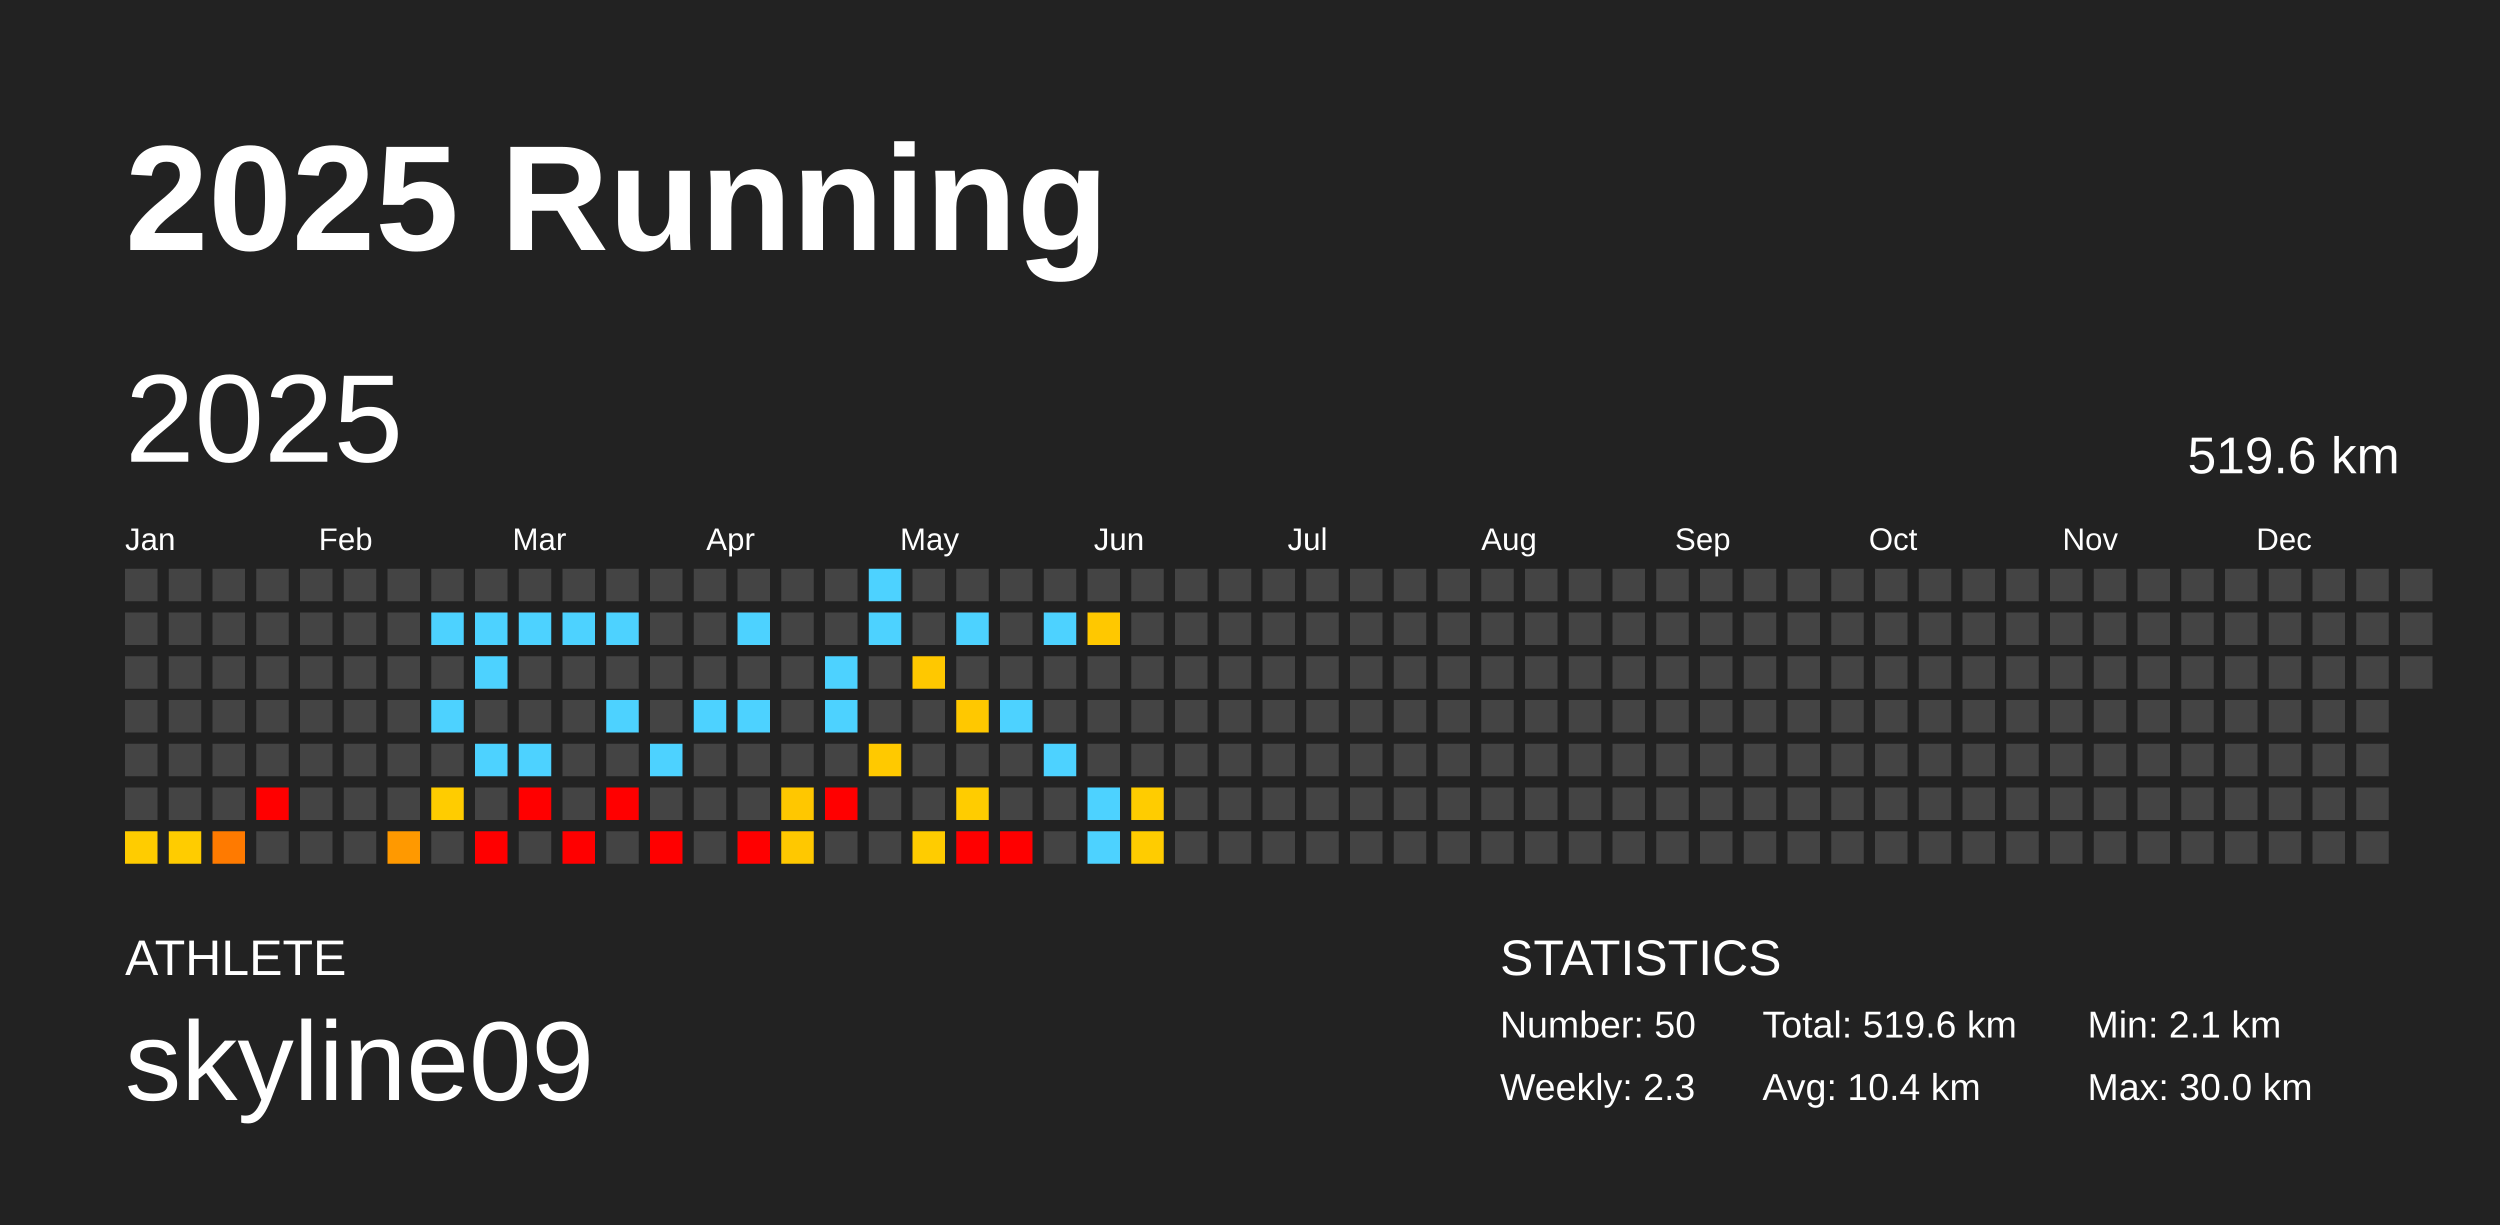
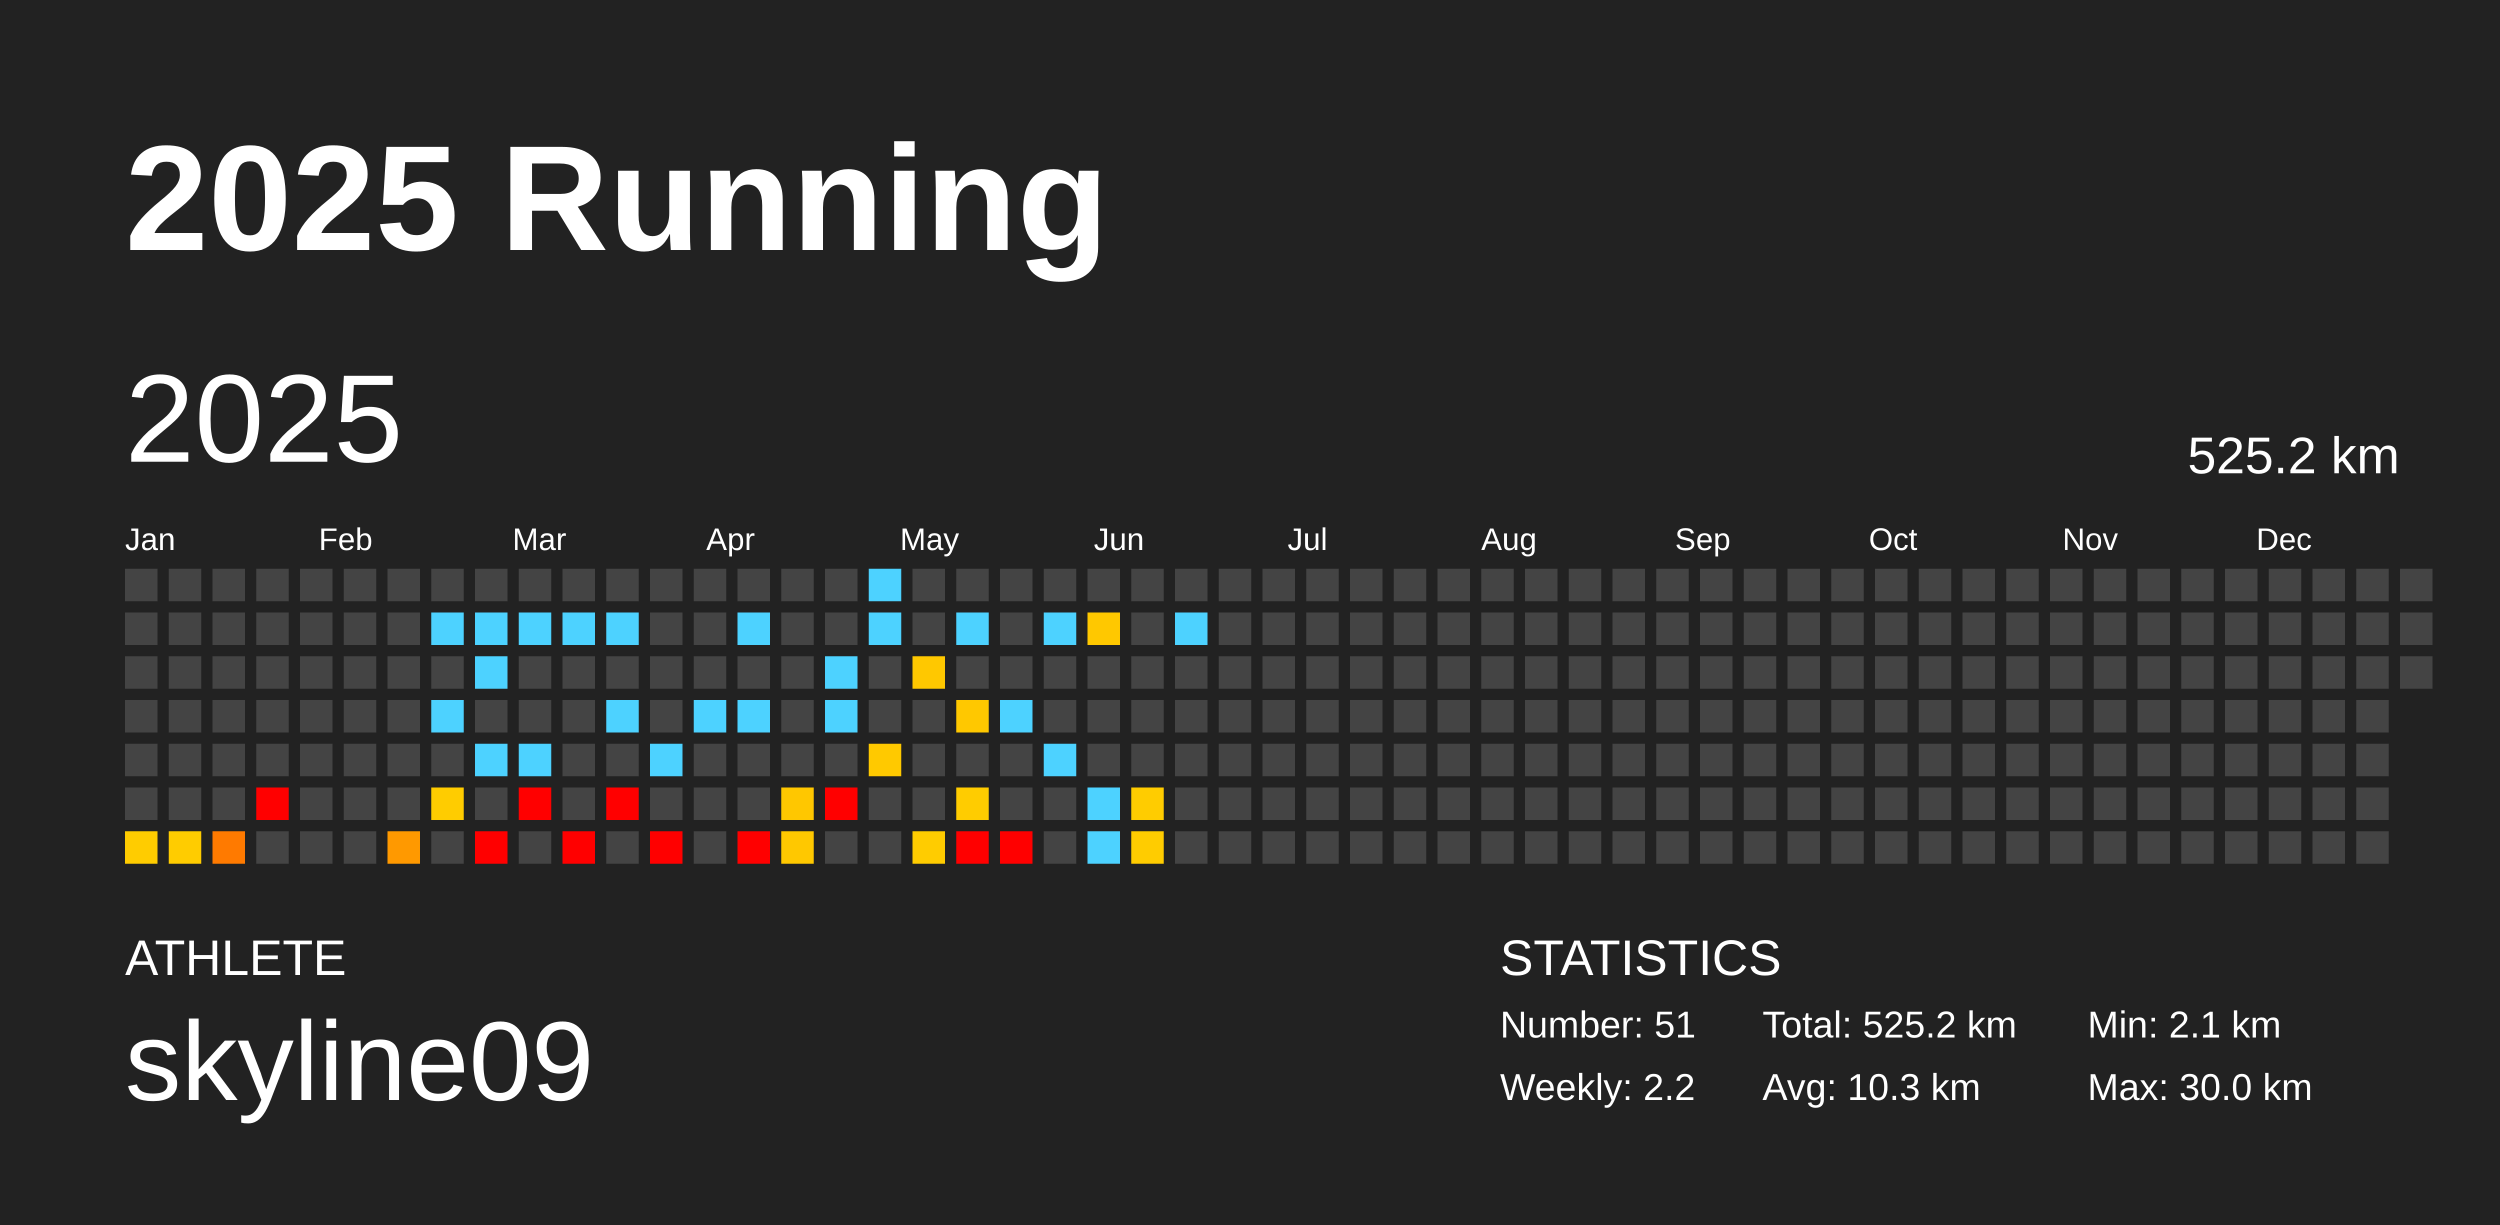
<svg xmlns="http://www.w3.org/2000/svg" baseProfile="full" height="98mm" version="1.1" viewBox="0,0,200,98" width="200mm">
  <defs />
  <rect fill="#222222" height="98" width="200" x="0" y="0" />
  <text fill="#FFFFFF" style="font-size:12px; font-family:Arial; font-weight:bold;" x="10" y="20">2025 Running</text>
  <text fill="#FFFFFF" style="font-size:4px; font-family:Arial" x="10" y="78">ATHLETE</text>
  <text fill="#FFFFFF" style="font-size:9px; font-family:Arial" x="10" y="88">skyline09</text>
  <text fill="#FFFFFF" style="font-size:4px; font-family:Arial" x="120" y="78">STATISTICS</text>
-   <text fill="#FFFFFF" style="font-size:3px; font-family:Arial" x="120" y="83">Number: 50</text>
-   <text fill="#FFFFFF" style="font-size:3px; font-family:Arial" x="120" y="88">Weekly: 2.3</text>
-   <text fill="#FFFFFF" style="font-size:3px; font-family:Arial" x="141" y="83">Total: 519.6 km</text>
-   <text fill="#FFFFFF" style="font-size:3px; font-family:Arial" x="141" y="88">Avg: 10.4 km</text>
+   <text fill="#FFFFFF" style="font-size:3px; font-family:Arial" x="120" y="83">Number: 51</text>
+   <text fill="#FFFFFF" style="font-size:3px; font-family:Arial" x="120" y="88">Weekly: 2.2</text>
+   <text fill="#FFFFFF" style="font-size:3px; font-family:Arial" x="141" y="83">Total: 525.2 km</text>
+   <text fill="#FFFFFF" style="font-size:3px; font-family:Arial" x="141" y="88">Avg: 10.3 km</text>
  <text fill="#FFFFFF" style="font-size:3px; font-family:Arial" x="167" y="83">Min: 2.1 km</text>
  <text fill="#FFFFFF" style="font-size:3px; font-family:Arial" x="167" y="88">Max: 30.0 km</text>
  <text dominant-baseline="hanging" fill="#FFFFFF" style="font-size:10.0px; font-family:Arial;" x="10" y="30">2025</text>
-   <text dominant-baseline="hanging" fill="#FFFFFF" style="font-size:4.125px; font-family:Arial;" x="175" y="35">519.6 km</text>
+   <text dominant-baseline="hanging" fill="#FFFFFF" style="font-size:4.125px; font-family:Arial;" x="175" y="35">525.2 km</text>
  <text fill="#FFFFFF" style="font-size:2.5px; font-family:Arial" x="10.0" y="44">Jan</text>
  <text fill="#FFFFFF" style="font-size:2.5px; font-family:Arial" x="25.5" y="44">Feb</text>
  <text fill="#FFFFFF" style="font-size:2.5px; font-family:Arial" x="41.0" y="44">Mar</text>
  <text fill="#FFFFFF" style="font-size:2.5px; font-family:Arial" x="56.5" y="44">Apr</text>
  <text fill="#FFFFFF" style="font-size:2.5px; font-family:Arial" x="72.0" y="44">May</text>
  <text fill="#FFFFFF" style="font-size:2.5px; font-family:Arial" x="87.5" y="44">Jun</text>
  <text fill="#FFFFFF" style="font-size:2.5px; font-family:Arial" x="103.0" y="44">Jul</text>
  <text fill="#FFFFFF" style="font-size:2.5px; font-family:Arial" x="118.5" y="44">Aug</text>
  <text fill="#FFFFFF" style="font-size:2.5px; font-family:Arial" x="134.0" y="44">Sep</text>
  <text fill="#FFFFFF" style="font-size:2.5px; font-family:Arial" x="149.5" y="44">Oct</text>
  <text fill="#FFFFFF" style="font-size:2.5px; font-family:Arial" x="165.0" y="44">Nov</text>
  <text fill="#FFFFFF" style="font-size:2.5px; font-family:Arial" x="180.5" y="44">Dec</text>
  <rect fill="#444444" height="2.6" width="2.6" x="10.0" y="45.5" />
  <rect fill="#444444" height="2.6" width="2.6" x="10.0" y="49.0" />
  <rect fill="#444444" height="2.6" width="2.6" x="10.0" y="52.5" />
  <rect fill="#444444" height="2.6" width="2.6" x="10.0" y="56.0" />
  <rect fill="#444444" height="2.6" width="2.6" x="10.0" y="59.5" />
  <rect fill="#444444" height="2.6" width="2.6" x="10.0" y="63.0" />
  <rect fill="#ffcc00" height="2.6" width="2.6" x="10.0" y="66.5" />
  <rect fill="#444444" height="2.6" width="2.6" x="13.5" y="45.5" />
  <rect fill="#444444" height="2.6" width="2.6" x="13.5" y="49.0" />
  <rect fill="#444444" height="2.6" width="2.6" x="13.5" y="52.5" />
  <rect fill="#444444" height="2.6" width="2.6" x="13.5" y="56.0" />
  <rect fill="#444444" height="2.6" width="2.6" x="13.5" y="59.5" />
  <rect fill="#444444" height="2.6" width="2.6" x="13.5" y="63.0" />
  <rect fill="#ffcc00" height="2.6" width="2.6" x="13.5" y="66.5" />
  <rect fill="#444444" height="2.6" width="2.6" x="17.0" y="45.5" />
  <rect fill="#444444" height="2.6" width="2.6" x="17.0" y="49.0" />
  <rect fill="#444444" height="2.6" width="2.6" x="17.0" y="52.5" />
  <rect fill="#444444" height="2.6" width="2.6" x="17.0" y="56.0" />
  <rect fill="#444444" height="2.6" width="2.6" x="17.0" y="59.5" />
  <rect fill="#444444" height="2.6" width="2.6" x="17.0" y="63.0" />
  <rect fill="#ff7a00" height="2.6" width="2.6" x="17.0" y="66.5" />
  <rect fill="#444444" height="2.6" width="2.6" x="20.5" y="45.5" />
  <rect fill="#444444" height="2.6" width="2.6" x="20.5" y="49.0" />
  <rect fill="#444444" height="2.6" width="2.6" x="20.5" y="52.5" />
  <rect fill="#444444" height="2.6" width="2.6" x="20.5" y="56.0" />
  <rect fill="#444444" height="2.6" width="2.6" x="20.5" y="59.5" />
  <rect fill="red" height="2.6" width="2.6" x="20.5" y="63.0" />
  <rect fill="#444444" height="2.6" width="2.6" x="20.5" y="66.5" />
  <rect fill="#444444" height="2.6" width="2.6" x="24.0" y="45.5" />
  <rect fill="#444444" height="2.6" width="2.6" x="24.0" y="49.0" />
  <rect fill="#444444" height="2.6" width="2.6" x="24.0" y="52.5" />
  <rect fill="#444444" height="2.6" width="2.6" x="24.0" y="56.0" />
  <rect fill="#444444" height="2.6" width="2.6" x="24.0" y="59.5" />
  <rect fill="#444444" height="2.6" width="2.6" x="24.0" y="63.0" />
  <rect fill="#444444" height="2.6" width="2.6" x="24.0" y="66.5" />
  <rect fill="#444444" height="2.6" width="2.6" x="27.5" y="45.5" />
  <rect fill="#444444" height="2.6" width="2.6" x="27.5" y="49.0" />
  <rect fill="#444444" height="2.6" width="2.6" x="27.5" y="52.5" />
  <rect fill="#444444" height="2.6" width="2.6" x="27.5" y="56.0" />
  <rect fill="#444444" height="2.6" width="2.6" x="27.5" y="59.5" />
  <rect fill="#444444" height="2.6" width="2.6" x="27.5" y="63.0" />
  <rect fill="#444444" height="2.6" width="2.6" x="27.5" y="66.5" />
  <rect fill="#444444" height="2.6" width="2.6" x="31.0" y="45.5" />
  <rect fill="#444444" height="2.6" width="2.6" x="31.0" y="49.0" />
  <rect fill="#444444" height="2.6" width="2.6" x="31.0" y="52.5" />
  <rect fill="#444444" height="2.6" width="2.6" x="31.0" y="56.0" />
  <rect fill="#444444" height="2.6" width="2.6" x="31.0" y="59.5" />
  <rect fill="#444444" height="2.6" width="2.6" x="31.0" y="63.0" />
  <rect fill="#ff9900" height="2.6" width="2.6" x="31.0" y="66.5" />
  <rect fill="#444444" height="2.6" width="2.6" x="34.5" y="45.5" />
  <rect fill="#4dd2ff" height="2.6" width="2.6" x="34.5" y="49.0" />
  <rect fill="#444444" height="2.6" width="2.6" x="34.5" y="52.5" />
  <rect fill="#4dd2ff" height="2.6" width="2.6" x="34.5" y="56.0" />
  <rect fill="#444444" height="2.6" width="2.6" x="34.5" y="59.5" />
  <rect fill="#ffcc00" height="2.6" width="2.6" x="34.5" y="63.0" />
  <rect fill="#444444" height="2.6" width="2.6" x="34.5" y="66.5" />
  <rect fill="#444444" height="2.6" width="2.6" x="38.0" y="45.5" />
  <rect fill="#4dd2ff" height="2.6" width="2.6" x="38.0" y="49.0" />
  <rect fill="#4dd2ff" height="2.6" width="2.6" x="38.0" y="52.5" />
  <rect fill="#444444" height="2.6" width="2.6" x="38.0" y="56.0" />
  <rect fill="#4dd2ff" height="2.6" width="2.6" x="38.0" y="59.5" />
  <rect fill="#444444" height="2.6" width="2.6" x="38.0" y="63.0" />
  <rect fill="red" height="2.6" width="2.6" x="38.0" y="66.5" />
  <rect fill="#444444" height="2.6" width="2.6" x="41.5" y="45.5" />
  <rect fill="#4dd2ff" height="2.6" width="2.6" x="41.5" y="49.0" />
  <rect fill="#444444" height="2.6" width="2.6" x="41.5" y="52.5" />
  <rect fill="#444444" height="2.6" width="2.6" x="41.5" y="56.0" />
  <rect fill="#4dd2ff" height="2.6" width="2.6" x="41.5" y="59.5" />
  <rect fill="red" height="2.6" width="2.6" x="41.5" y="63.0" />
  <rect fill="#444444" height="2.6" width="2.6" x="41.5" y="66.5" />
  <rect fill="#444444" height="2.6" width="2.6" x="45.0" y="45.5" />
  <rect fill="#4dd2ff" height="2.6" width="2.6" x="45.0" y="49.0" />
  <rect fill="#444444" height="2.6" width="2.6" x="45.0" y="52.5" />
  <rect fill="#444444" height="2.6" width="2.6" x="45.0" y="56.0" />
  <rect fill="#444444" height="2.6" width="2.6" x="45.0" y="59.5" />
  <rect fill="#444444" height="2.6" width="2.6" x="45.0" y="63.0" />
  <rect fill="red" height="2.6" width="2.6" x="45.0" y="66.5" />
  <rect fill="#444444" height="2.6" width="2.6" x="48.5" y="45.5" />
  <rect fill="#4dd2ff" height="2.6" width="2.6" x="48.5" y="49.0" />
  <rect fill="#444444" height="2.6" width="2.6" x="48.5" y="52.5" />
  <rect fill="#4dd2ff" height="2.6" width="2.6" x="48.5" y="56.0" />
  <rect fill="#444444" height="2.6" width="2.6" x="48.5" y="59.5" />
  <rect fill="red" height="2.6" width="2.6" x="48.5" y="63.0" />
  <rect fill="#444444" height="2.6" width="2.6" x="48.5" y="66.5" />
  <rect fill="#444444" height="2.6" width="2.6" x="52.0" y="45.5" />
  <rect fill="#444444" height="2.6" width="2.6" x="52.0" y="49.0" />
  <rect fill="#444444" height="2.6" width="2.6" x="52.0" y="52.5" />
  <rect fill="#444444" height="2.6" width="2.6" x="52.0" y="56.0" />
  <rect fill="#4dd2ff" height="2.6" width="2.6" x="52.0" y="59.5" />
  <rect fill="#444444" height="2.6" width="2.6" x="52.0" y="63.0" />
  <rect fill="red" height="2.6" width="2.6" x="52.0" y="66.5" />
  <rect fill="#444444" height="2.6" width="2.6" x="55.5" y="45.5" />
  <rect fill="#444444" height="2.6" width="2.6" x="55.5" y="49.0" />
  <rect fill="#444444" height="2.6" width="2.6" x="55.5" y="52.5" />
  <rect fill="#4dd2ff" height="2.6" width="2.6" x="55.5" y="56.0" />
  <rect fill="#444444" height="2.6" width="2.6" x="55.5" y="59.5" />
  <rect fill="#444444" height="2.6" width="2.6" x="55.5" y="63.0" />
  <rect fill="#444444" height="2.6" width="2.6" x="55.5" y="66.5" />
  <rect fill="#444444" height="2.6" width="2.6" x="59.0" y="45.5" />
  <rect fill="#4dd2ff" height="2.6" width="2.6" x="59.0" y="49.0" />
  <rect fill="#444444" height="2.6" width="2.6" x="59.0" y="52.5" />
  <rect fill="#4dd2ff" height="2.6" width="2.6" x="59.0" y="56.0" />
  <rect fill="#444444" height="2.6" width="2.6" x="59.0" y="59.5" />
  <rect fill="#444444" height="2.6" width="2.6" x="59.0" y="63.0" />
  <rect fill="red" height="2.6" width="2.6" x="59.0" y="66.5" />
  <rect fill="#444444" height="2.6" width="2.6" x="62.5" y="45.5" />
  <rect fill="#444444" height="2.6" width="2.6" x="62.5" y="49.0" />
  <rect fill="#444444" height="2.6" width="2.6" x="62.5" y="52.5" />
  <rect fill="#444444" height="2.6" width="2.6" x="62.5" y="56.0" />
  <rect fill="#444444" height="2.6" width="2.6" x="62.5" y="59.5" />
  <rect fill="#ffc700" height="2.6" width="2.6" x="62.5" y="63.0" />
  <rect fill="#ffc800" height="2.6" width="2.6" x="62.5" y="66.5" />
  <rect fill="#444444" height="2.6" width="2.6" x="66.0" y="45.5" />
  <rect fill="#444444" height="2.6" width="2.6" x="66.0" y="49.0" />
  <rect fill="#4dd2ff" height="2.6" width="2.6" x="66.0" y="52.5" />
  <rect fill="#4dd2ff" height="2.6" width="2.6" x="66.0" y="56.0" />
  <rect fill="#444444" height="2.6" width="2.6" x="66.0" y="59.5" />
  <rect fill="red" height="2.6" width="2.6" x="66.0" y="63.0" />
  <rect fill="#444444" height="2.6" width="2.6" x="66.0" y="66.5" />
  <rect fill="#4dd2ff" height="2.6" width="2.6" x="69.5" y="45.5" />
  <rect fill="#4dd2ff" height="2.6" width="2.6" x="69.5" y="49.0" />
  <rect fill="#444444" height="2.6" width="2.6" x="69.5" y="52.5" />
  <rect fill="#444444" height="2.6" width="2.6" x="69.5" y="56.0" />
  <rect fill="#ffc900" height="2.6" width="2.6" x="69.5" y="59.5" />
  <rect fill="#444444" height="2.6" width="2.6" x="69.5" y="63.0" />
  <rect fill="#444444" height="2.6" width="2.6" x="69.5" y="66.5" />
  <rect fill="#444444" height="2.6" width="2.6" x="73.0" y="45.5" />
  <rect fill="#444444" height="2.6" width="2.6" x="73.0" y="49.0" />
  <rect fill="#ffc800" height="2.6" width="2.6" x="73.0" y="52.5" />
  <rect fill="#444444" height="2.6" width="2.6" x="73.0" y="56.0" />
  <rect fill="#444444" height="2.6" width="2.6" x="73.0" y="59.5" />
  <rect fill="#444444" height="2.6" width="2.6" x="73.0" y="63.0" />
  <rect fill="#ffcc00" height="2.6" width="2.6" x="73.0" y="66.5" />
  <rect fill="#444444" height="2.6" width="2.6" x="76.5" y="45.5" />
  <rect fill="#4dd2ff" height="2.6" width="2.6" x="76.5" y="49.0" />
  <rect fill="#444444" height="2.6" width="2.6" x="76.5" y="52.5" />
  <rect fill="#ffc800" height="2.6" width="2.6" x="76.5" y="56.0" />
  <rect fill="#444444" height="2.6" width="2.6" x="76.5" y="59.5" />
  <rect fill="#ffcc00" height="2.6" width="2.6" x="76.5" y="63.0" />
  <rect fill="red" height="2.6" width="2.6" x="76.5" y="66.5" />
  <rect fill="#444444" height="2.6" width="2.6" x="80.0" y="45.5" />
  <rect fill="#444444" height="2.6" width="2.6" x="80.0" y="49.0" />
  <rect fill="#444444" height="2.6" width="2.6" x="80.0" y="52.5" />
  <rect fill="#4dd2ff" height="2.6" width="2.6" x="80.0" y="56.0" />
  <rect fill="#444444" height="2.6" width="2.6" x="80.0" y="59.5" />
  <rect fill="#444444" height="2.6" width="2.6" x="80.0" y="63.0" />
  <rect fill="red" height="2.6" width="2.6" x="80.0" y="66.5" />
  <rect fill="#444444" height="2.6" width="2.6" x="83.5" y="45.5" />
  <rect fill="#4dd2ff" height="2.6" width="2.6" x="83.5" y="49.0" />
  <rect fill="#444444" height="2.6" width="2.6" x="83.5" y="52.5" />
  <rect fill="#444444" height="2.6" width="2.6" x="83.5" y="56.0" />
  <rect fill="#4dd2ff" height="2.6" width="2.6" x="83.5" y="59.5" />
  <rect fill="#444444" height="2.6" width="2.6" x="83.5" y="63.0" />
  <rect fill="#444444" height="2.6" width="2.6" x="83.5" y="66.5" />
  <rect fill="#444444" height="2.6" width="2.6" x="87.0" y="45.5" />
  <rect fill="#ffc800" height="2.6" width="2.6" x="87.0" y="49.0" />
  <rect fill="#444444" height="2.6" width="2.6" x="87.0" y="52.5" />
  <rect fill="#444444" height="2.6" width="2.6" x="87.0" y="56.0" />
  <rect fill="#444444" height="2.6" width="2.6" x="87.0" y="59.5" />
  <rect fill="#4dd2ff" height="2.6" width="2.6" x="87.0" y="63.0" />
  <rect fill="#4dd2ff" height="2.6" width="2.6" x="87.0" y="66.5" />
  <rect fill="#444444" height="2.6" width="2.6" x="90.5" y="45.5" />
  <rect fill="#444444" height="2.6" width="2.6" x="90.5" y="49.0" />
  <rect fill="#444444" height="2.6" width="2.6" x="90.5" y="52.5" />
  <rect fill="#444444" height="2.6" width="2.6" x="90.5" y="56.0" />
  <rect fill="#444444" height="2.6" width="2.6" x="90.5" y="59.5" />
  <rect fill="#ffcc00" height="2.6" width="2.6" x="90.5" y="63.0" />
  <rect fill="#ffcc00" height="2.6" width="2.6" x="90.5" y="66.5" />
  <rect fill="#444444" height="2.6" width="2.6" x="94.0" y="45.5" />
-   <rect fill="#444444" height="2.6" width="2.6" x="94.0" y="49.0" />
+   <rect fill="#4dd2ff" height="2.6" width="2.6" x="94.0" y="49.0" />
  <rect fill="#444444" height="2.6" width="2.6" x="94.0" y="52.5" />
  <rect fill="#444444" height="2.6" width="2.6" x="94.0" y="56.0" />
  <rect fill="#444444" height="2.6" width="2.6" x="94.0" y="59.5" />
  <rect fill="#444444" height="2.6" width="2.6" x="94.0" y="63.0" />
  <rect fill="#444444" height="2.6" width="2.6" x="94.0" y="66.5" />
  <rect fill="#444444" height="2.6" width="2.6" x="97.5" y="45.5" />
  <rect fill="#444444" height="2.6" width="2.6" x="97.5" y="49.0" />
  <rect fill="#444444" height="2.6" width="2.6" x="97.5" y="52.5" />
  <rect fill="#444444" height="2.6" width="2.6" x="97.5" y="56.0" />
  <rect fill="#444444" height="2.6" width="2.6" x="97.5" y="59.5" />
  <rect fill="#444444" height="2.6" width="2.6" x="97.5" y="63.0" />
  <rect fill="#444444" height="2.6" width="2.6" x="97.5" y="66.5" />
  <rect fill="#444444" height="2.6" width="2.6" x="101.0" y="45.5" />
  <rect fill="#444444" height="2.6" width="2.6" x="101.0" y="49.0" />
  <rect fill="#444444" height="2.6" width="2.6" x="101.0" y="52.5" />
  <rect fill="#444444" height="2.6" width="2.6" x="101.0" y="56.0" />
  <rect fill="#444444" height="2.6" width="2.6" x="101.0" y="59.5" />
  <rect fill="#444444" height="2.6" width="2.6" x="101.0" y="63.0" />
  <rect fill="#444444" height="2.6" width="2.6" x="101.0" y="66.5" />
  <rect fill="#444444" height="2.6" width="2.6" x="104.5" y="45.5" />
  <rect fill="#444444" height="2.6" width="2.6" x="104.5" y="49.0" />
  <rect fill="#444444" height="2.6" width="2.6" x="104.5" y="52.5" />
  <rect fill="#444444" height="2.6" width="2.6" x="104.5" y="56.0" />
  <rect fill="#444444" height="2.6" width="2.6" x="104.5" y="59.5" />
  <rect fill="#444444" height="2.6" width="2.6" x="104.5" y="63.0" />
  <rect fill="#444444" height="2.6" width="2.6" x="104.5" y="66.5" />
  <rect fill="#444444" height="2.6" width="2.6" x="108.0" y="45.5" />
  <rect fill="#444444" height="2.6" width="2.6" x="108.0" y="49.0" />
  <rect fill="#444444" height="2.6" width="2.6" x="108.0" y="52.5" />
  <rect fill="#444444" height="2.6" width="2.6" x="108.0" y="56.0" />
  <rect fill="#444444" height="2.6" width="2.6" x="108.0" y="59.5" />
  <rect fill="#444444" height="2.6" width="2.6" x="108.0" y="63.0" />
  <rect fill="#444444" height="2.6" width="2.6" x="108.0" y="66.5" />
  <rect fill="#444444" height="2.6" width="2.6" x="111.5" y="45.5" />
  <rect fill="#444444" height="2.6" width="2.6" x="111.5" y="49.0" />
  <rect fill="#444444" height="2.6" width="2.6" x="111.5" y="52.5" />
  <rect fill="#444444" height="2.6" width="2.6" x="111.5" y="56.0" />
  <rect fill="#444444" height="2.6" width="2.6" x="111.5" y="59.5" />
  <rect fill="#444444" height="2.6" width="2.6" x="111.5" y="63.0" />
  <rect fill="#444444" height="2.6" width="2.6" x="111.5" y="66.5" />
  <rect fill="#444444" height="2.6" width="2.6" x="115.0" y="45.5" />
  <rect fill="#444444" height="2.6" width="2.6" x="115.0" y="49.0" />
  <rect fill="#444444" height="2.6" width="2.6" x="115.0" y="52.5" />
  <rect fill="#444444" height="2.6" width="2.6" x="115.0" y="56.0" />
  <rect fill="#444444" height="2.6" width="2.6" x="115.0" y="59.5" />
  <rect fill="#444444" height="2.6" width="2.6" x="115.0" y="63.0" />
  <rect fill="#444444" height="2.6" width="2.6" x="115.0" y="66.5" />
  <rect fill="#444444" height="2.6" width="2.6" x="118.5" y="45.5" />
  <rect fill="#444444" height="2.6" width="2.6" x="118.5" y="49.0" />
  <rect fill="#444444" height="2.6" width="2.6" x="118.5" y="52.5" />
  <rect fill="#444444" height="2.6" width="2.6" x="118.5" y="56.0" />
  <rect fill="#444444" height="2.6" width="2.6" x="118.5" y="59.5" />
  <rect fill="#444444" height="2.6" width="2.6" x="118.5" y="63.0" />
  <rect fill="#444444" height="2.6" width="2.6" x="118.5" y="66.5" />
  <rect fill="#444444" height="2.6" width="2.6" x="122.0" y="45.5" />
  <rect fill="#444444" height="2.6" width="2.6" x="122.0" y="49.0" />
  <rect fill="#444444" height="2.6" width="2.6" x="122.0" y="52.5" />
  <rect fill="#444444" height="2.6" width="2.6" x="122.0" y="56.0" />
  <rect fill="#444444" height="2.6" width="2.6" x="122.0" y="59.5" />
  <rect fill="#444444" height="2.6" width="2.6" x="122.0" y="63.0" />
  <rect fill="#444444" height="2.6" width="2.6" x="122.0" y="66.5" />
  <rect fill="#444444" height="2.6" width="2.6" x="125.5" y="45.5" />
  <rect fill="#444444" height="2.6" width="2.6" x="125.5" y="49.0" />
  <rect fill="#444444" height="2.6" width="2.6" x="125.5" y="52.5" />
  <rect fill="#444444" height="2.6" width="2.6" x="125.5" y="56.0" />
  <rect fill="#444444" height="2.6" width="2.6" x="125.5" y="59.5" />
  <rect fill="#444444" height="2.6" width="2.6" x="125.5" y="63.0" />
  <rect fill="#444444" height="2.6" width="2.6" x="125.5" y="66.5" />
  <rect fill="#444444" height="2.6" width="2.6" x="129.0" y="45.5" />
  <rect fill="#444444" height="2.6" width="2.6" x="129.0" y="49.0" />
  <rect fill="#444444" height="2.6" width="2.6" x="129.0" y="52.5" />
  <rect fill="#444444" height="2.6" width="2.6" x="129.0" y="56.0" />
  <rect fill="#444444" height="2.6" width="2.6" x="129.0" y="59.5" />
  <rect fill="#444444" height="2.6" width="2.6" x="129.0" y="63.0" />
  <rect fill="#444444" height="2.6" width="2.6" x="129.0" y="66.5" />
  <rect fill="#444444" height="2.6" width="2.6" x="132.5" y="45.5" />
  <rect fill="#444444" height="2.6" width="2.6" x="132.5" y="49.0" />
  <rect fill="#444444" height="2.6" width="2.6" x="132.5" y="52.5" />
  <rect fill="#444444" height="2.6" width="2.6" x="132.5" y="56.0" />
  <rect fill="#444444" height="2.6" width="2.6" x="132.5" y="59.5" />
  <rect fill="#444444" height="2.6" width="2.6" x="132.5" y="63.0" />
  <rect fill="#444444" height="2.6" width="2.6" x="132.5" y="66.5" />
  <rect fill="#444444" height="2.6" width="2.6" x="136.0" y="45.5" />
  <rect fill="#444444" height="2.6" width="2.6" x="136.0" y="49.0" />
  <rect fill="#444444" height="2.6" width="2.6" x="136.0" y="52.5" />
  <rect fill="#444444" height="2.6" width="2.6" x="136.0" y="56.0" />
  <rect fill="#444444" height="2.6" width="2.6" x="136.0" y="59.5" />
  <rect fill="#444444" height="2.6" width="2.6" x="136.0" y="63.0" />
  <rect fill="#444444" height="2.6" width="2.6" x="136.0" y="66.5" />
  <rect fill="#444444" height="2.6" width="2.6" x="139.5" y="45.5" />
  <rect fill="#444444" height="2.6" width="2.6" x="139.5" y="49.0" />
  <rect fill="#444444" height="2.6" width="2.6" x="139.5" y="52.5" />
  <rect fill="#444444" height="2.6" width="2.6" x="139.5" y="56.0" />
  <rect fill="#444444" height="2.6" width="2.6" x="139.5" y="59.5" />
  <rect fill="#444444" height="2.6" width="2.6" x="139.5" y="63.0" />
  <rect fill="#444444" height="2.6" width="2.6" x="139.5" y="66.5" />
  <rect fill="#444444" height="2.6" width="2.6" x="143.0" y="45.5" />
  <rect fill="#444444" height="2.6" width="2.6" x="143.0" y="49.0" />
  <rect fill="#444444" height="2.6" width="2.6" x="143.0" y="52.5" />
  <rect fill="#444444" height="2.6" width="2.6" x="143.0" y="56.0" />
  <rect fill="#444444" height="2.6" width="2.6" x="143.0" y="59.5" />
  <rect fill="#444444" height="2.6" width="2.6" x="143.0" y="63.0" />
  <rect fill="#444444" height="2.6" width="2.6" x="143.0" y="66.5" />
  <rect fill="#444444" height="2.6" width="2.6" x="146.5" y="45.5" />
  <rect fill="#444444" height="2.6" width="2.6" x="146.5" y="49.0" />
  <rect fill="#444444" height="2.6" width="2.6" x="146.5" y="52.5" />
  <rect fill="#444444" height="2.6" width="2.6" x="146.5" y="56.0" />
  <rect fill="#444444" height="2.6" width="2.6" x="146.5" y="59.5" />
  <rect fill="#444444" height="2.6" width="2.6" x="146.5" y="63.0" />
  <rect fill="#444444" height="2.6" width="2.6" x="146.5" y="66.5" />
  <rect fill="#444444" height="2.6" width="2.6" x="150.0" y="45.5" />
  <rect fill="#444444" height="2.6" width="2.6" x="150.0" y="49.0" />
  <rect fill="#444444" height="2.6" width="2.6" x="150.0" y="52.5" />
  <rect fill="#444444" height="2.6" width="2.6" x="150.0" y="56.0" />
  <rect fill="#444444" height="2.6" width="2.6" x="150.0" y="59.5" />
  <rect fill="#444444" height="2.6" width="2.6" x="150.0" y="63.0" />
  <rect fill="#444444" height="2.6" width="2.6" x="150.0" y="66.5" />
  <rect fill="#444444" height="2.6" width="2.6" x="153.5" y="45.5" />
  <rect fill="#444444" height="2.6" width="2.6" x="153.5" y="49.0" />
  <rect fill="#444444" height="2.6" width="2.6" x="153.5" y="52.5" />
  <rect fill="#444444" height="2.6" width="2.6" x="153.5" y="56.0" />
  <rect fill="#444444" height="2.6" width="2.6" x="153.5" y="59.5" />
  <rect fill="#444444" height="2.6" width="2.6" x="153.5" y="63.0" />
  <rect fill="#444444" height="2.6" width="2.6" x="153.5" y="66.5" />
  <rect fill="#444444" height="2.6" width="2.6" x="157.0" y="45.5" />
  <rect fill="#444444" height="2.6" width="2.6" x="157.0" y="49.0" />
  <rect fill="#444444" height="2.6" width="2.6" x="157.0" y="52.5" />
  <rect fill="#444444" height="2.6" width="2.6" x="157.0" y="56.0" />
  <rect fill="#444444" height="2.6" width="2.6" x="157.0" y="59.5" />
  <rect fill="#444444" height="2.6" width="2.6" x="157.0" y="63.0" />
  <rect fill="#444444" height="2.6" width="2.6" x="157.0" y="66.5" />
  <rect fill="#444444" height="2.6" width="2.6" x="160.5" y="45.5" />
  <rect fill="#444444" height="2.6" width="2.6" x="160.5" y="49.0" />
  <rect fill="#444444" height="2.6" width="2.6" x="160.5" y="52.5" />
  <rect fill="#444444" height="2.6" width="2.6" x="160.5" y="56.0" />
  <rect fill="#444444" height="2.6" width="2.6" x="160.5" y="59.5" />
  <rect fill="#444444" height="2.6" width="2.6" x="160.5" y="63.0" />
  <rect fill="#444444" height="2.6" width="2.6" x="160.5" y="66.5" />
  <rect fill="#444444" height="2.6" width="2.6" x="164.0" y="45.5" />
  <rect fill="#444444" height="2.6" width="2.6" x="164.0" y="49.0" />
  <rect fill="#444444" height="2.6" width="2.6" x="164.0" y="52.5" />
  <rect fill="#444444" height="2.6" width="2.6" x="164.0" y="56.0" />
  <rect fill="#444444" height="2.6" width="2.6" x="164.0" y="59.5" />
  <rect fill="#444444" height="2.6" width="2.6" x="164.0" y="63.0" />
  <rect fill="#444444" height="2.6" width="2.6" x="164.0" y="66.5" />
  <rect fill="#444444" height="2.6" width="2.6" x="167.5" y="45.5" />
  <rect fill="#444444" height="2.6" width="2.6" x="167.5" y="49.0" />
  <rect fill="#444444" height="2.6" width="2.6" x="167.5" y="52.5" />
  <rect fill="#444444" height="2.6" width="2.6" x="167.5" y="56.0" />
  <rect fill="#444444" height="2.6" width="2.6" x="167.5" y="59.5" />
  <rect fill="#444444" height="2.6" width="2.6" x="167.5" y="63.0" />
  <rect fill="#444444" height="2.6" width="2.6" x="167.5" y="66.5" />
  <rect fill="#444444" height="2.6" width="2.6" x="171.0" y="45.5" />
  <rect fill="#444444" height="2.6" width="2.6" x="171.0" y="49.0" />
  <rect fill="#444444" height="2.6" width="2.6" x="171.0" y="52.5" />
  <rect fill="#444444" height="2.6" width="2.6" x="171.0" y="56.0" />
  <rect fill="#444444" height="2.6" width="2.6" x="171.0" y="59.5" />
  <rect fill="#444444" height="2.6" width="2.6" x="171.0" y="63.0" />
  <rect fill="#444444" height="2.6" width="2.6" x="171.0" y="66.5" />
  <rect fill="#444444" height="2.6" width="2.6" x="174.5" y="45.5" />
  <rect fill="#444444" height="2.6" width="2.6" x="174.5" y="49.0" />
  <rect fill="#444444" height="2.6" width="2.6" x="174.5" y="52.5" />
  <rect fill="#444444" height="2.6" width="2.6" x="174.5" y="56.0" />
  <rect fill="#444444" height="2.6" width="2.6" x="174.5" y="59.5" />
  <rect fill="#444444" height="2.6" width="2.6" x="174.5" y="63.0" />
  <rect fill="#444444" height="2.6" width="2.6" x="174.5" y="66.5" />
  <rect fill="#444444" height="2.6" width="2.6" x="178.0" y="45.5" />
  <rect fill="#444444" height="2.6" width="2.6" x="178.0" y="49.0" />
  <rect fill="#444444" height="2.6" width="2.6" x="178.0" y="52.5" />
  <rect fill="#444444" height="2.6" width="2.6" x="178.0" y="56.0" />
  <rect fill="#444444" height="2.6" width="2.6" x="178.0" y="59.5" />
  <rect fill="#444444" height="2.6" width="2.6" x="178.0" y="63.0" />
  <rect fill="#444444" height="2.6" width="2.6" x="178.0" y="66.5" />
  <rect fill="#444444" height="2.6" width="2.6" x="181.5" y="45.5" />
  <rect fill="#444444" height="2.6" width="2.6" x="181.5" y="49.0" />
  <rect fill="#444444" height="2.6" width="2.6" x="181.5" y="52.5" />
  <rect fill="#444444" height="2.6" width="2.6" x="181.5" y="56.0" />
  <rect fill="#444444" height="2.6" width="2.6" x="181.5" y="59.5" />
  <rect fill="#444444" height="2.6" width="2.6" x="181.5" y="63.0" />
  <rect fill="#444444" height="2.6" width="2.6" x="181.5" y="66.5" />
  <rect fill="#444444" height="2.6" width="2.6" x="185.0" y="45.5" />
  <rect fill="#444444" height="2.6" width="2.6" x="185.0" y="49.0" />
  <rect fill="#444444" height="2.6" width="2.6" x="185.0" y="52.5" />
  <rect fill="#444444" height="2.6" width="2.6" x="185.0" y="56.0" />
  <rect fill="#444444" height="2.6" width="2.6" x="185.0" y="59.5" />
  <rect fill="#444444" height="2.6" width="2.6" x="185.0" y="63.0" />
  <rect fill="#444444" height="2.6" width="2.6" x="185.0" y="66.5" />
  <rect fill="#444444" height="2.6" width="2.6" x="188.5" y="45.5" />
  <rect fill="#444444" height="2.6" width="2.6" x="188.5" y="49.0" />
  <rect fill="#444444" height="2.6" width="2.6" x="188.5" y="52.5" />
  <rect fill="#444444" height="2.6" width="2.6" x="188.5" y="56.0" />
  <rect fill="#444444" height="2.6" width="2.6" x="188.5" y="59.5" />
  <rect fill="#444444" height="2.6" width="2.6" x="188.5" y="63.0" />
  <rect fill="#444444" height="2.6" width="2.6" x="188.5" y="66.5" />
  <rect fill="#444444" height="2.6" width="2.6" x="192.0" y="45.5" />
  <rect fill="#444444" height="2.6" width="2.6" x="192.0" y="49.0" />
  <rect fill="#444444" height="2.6" width="2.6" x="192.0" y="52.5" />
</svg>
